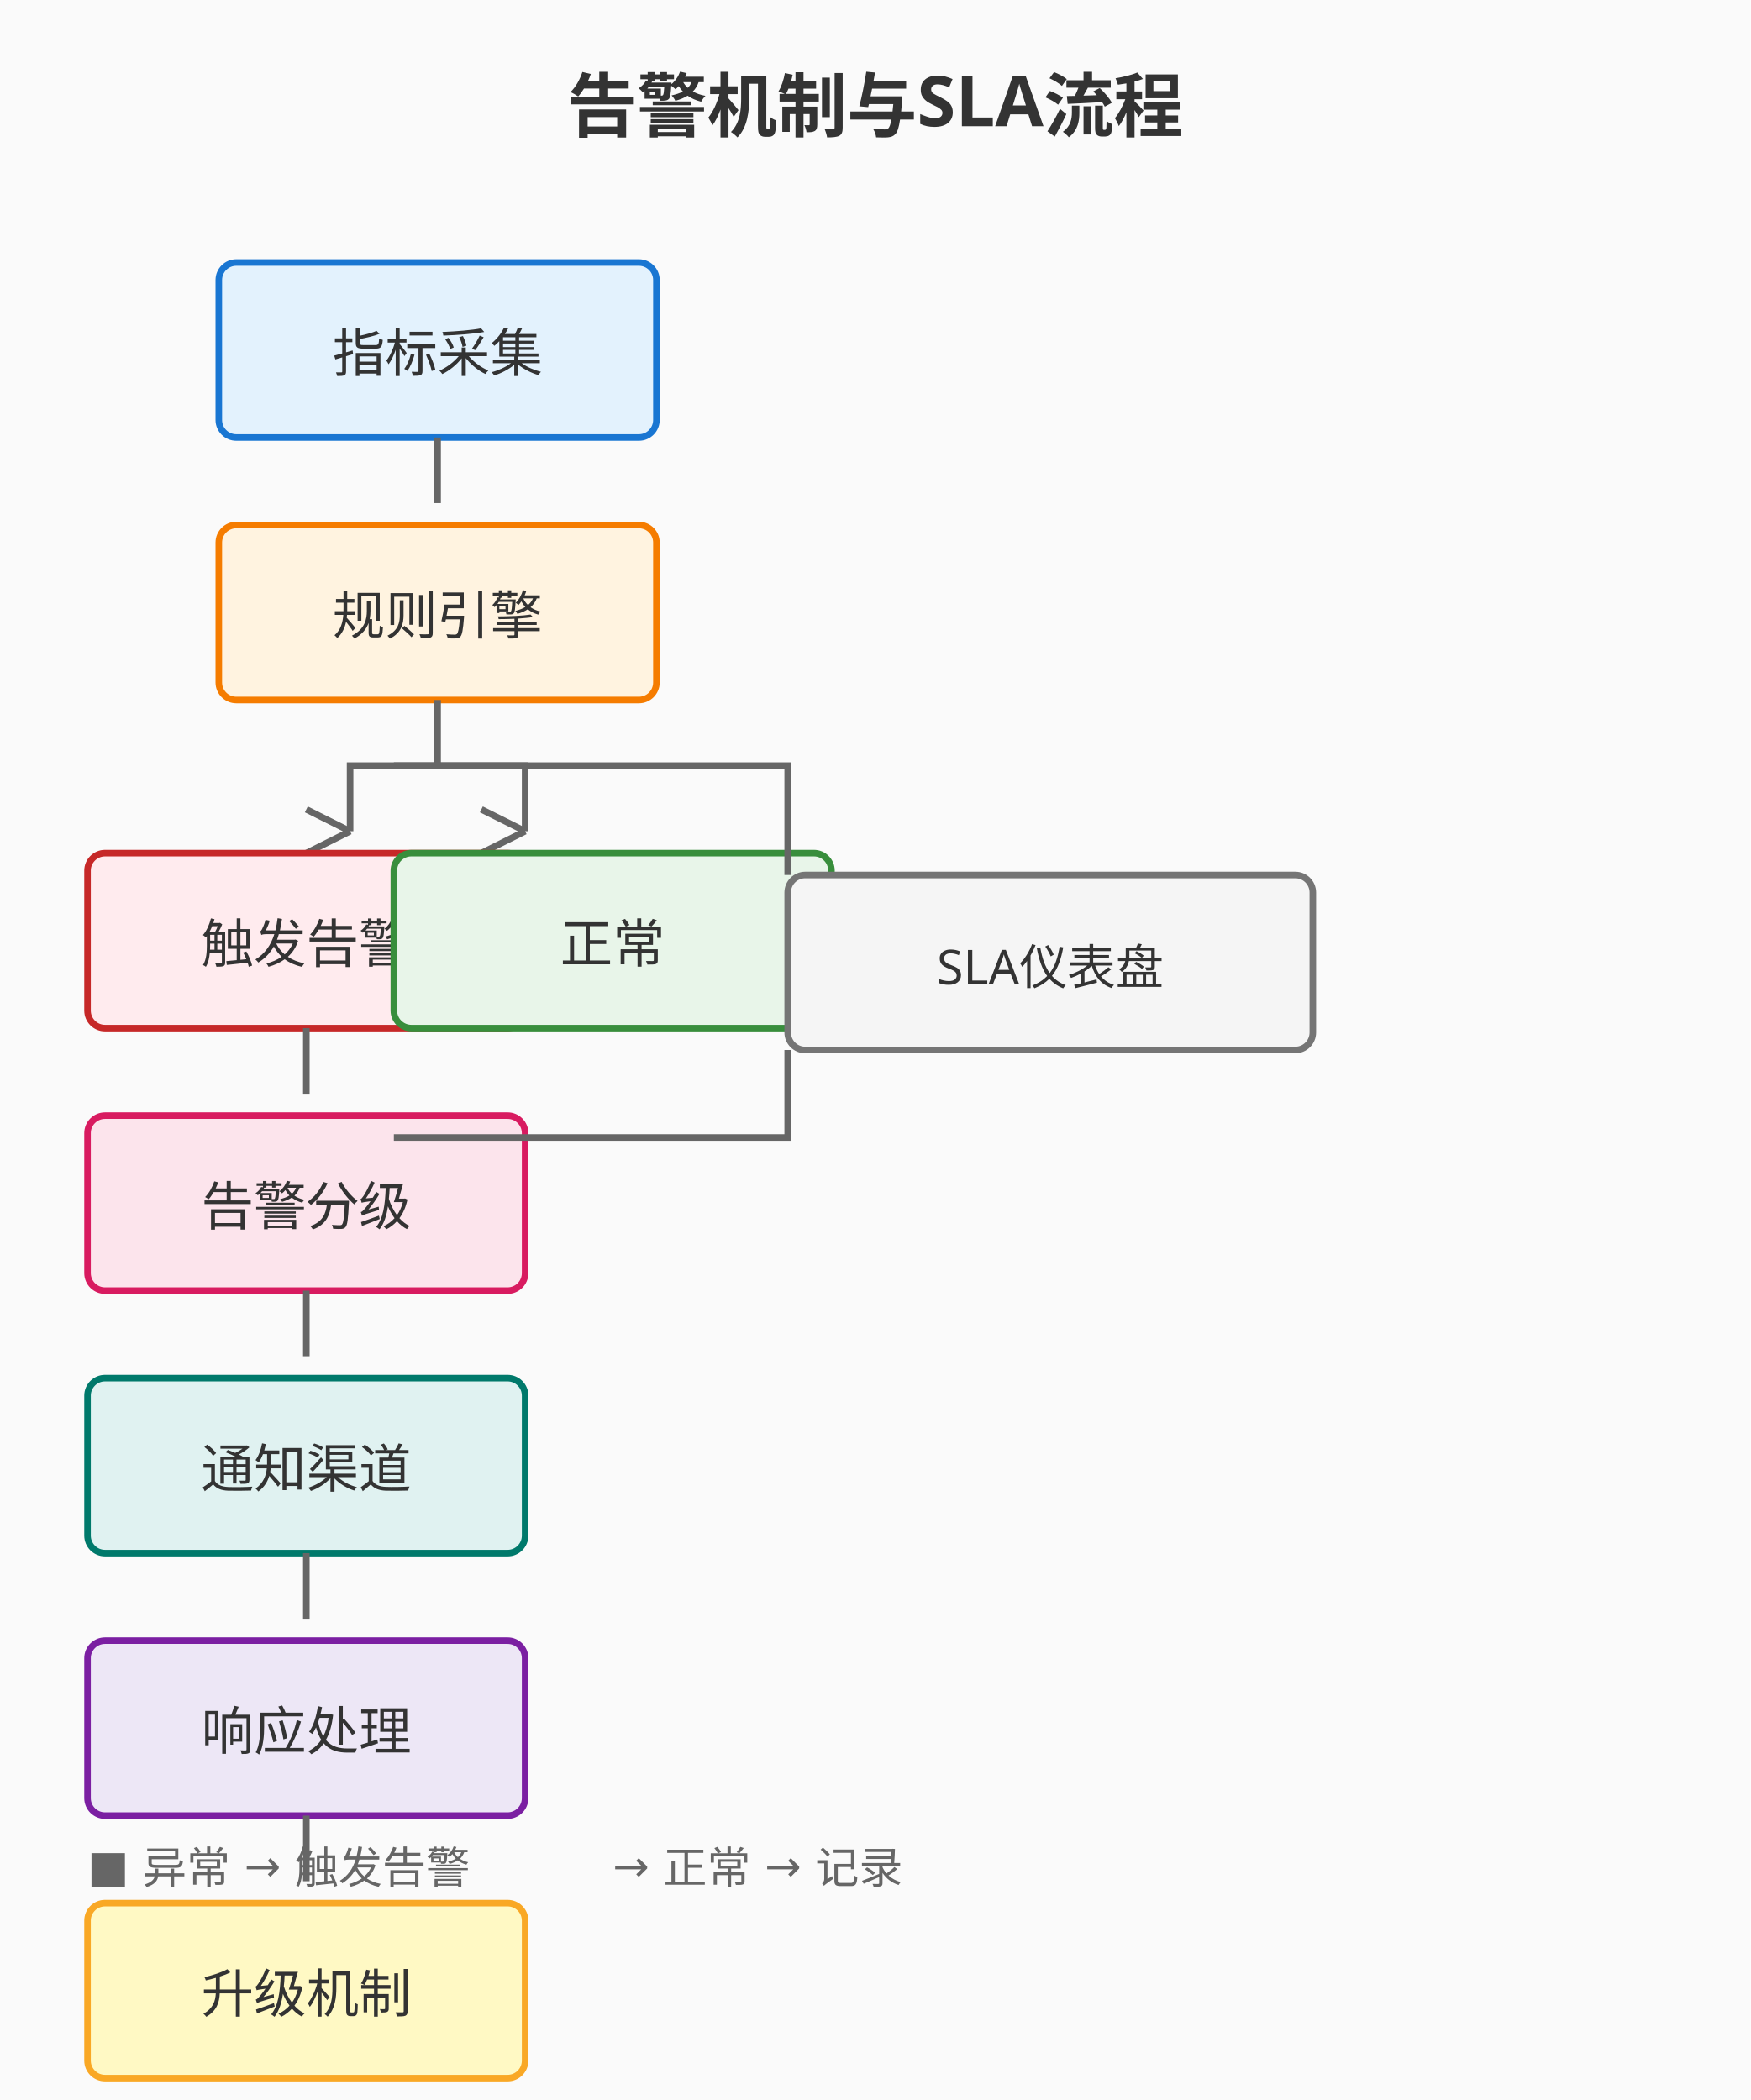
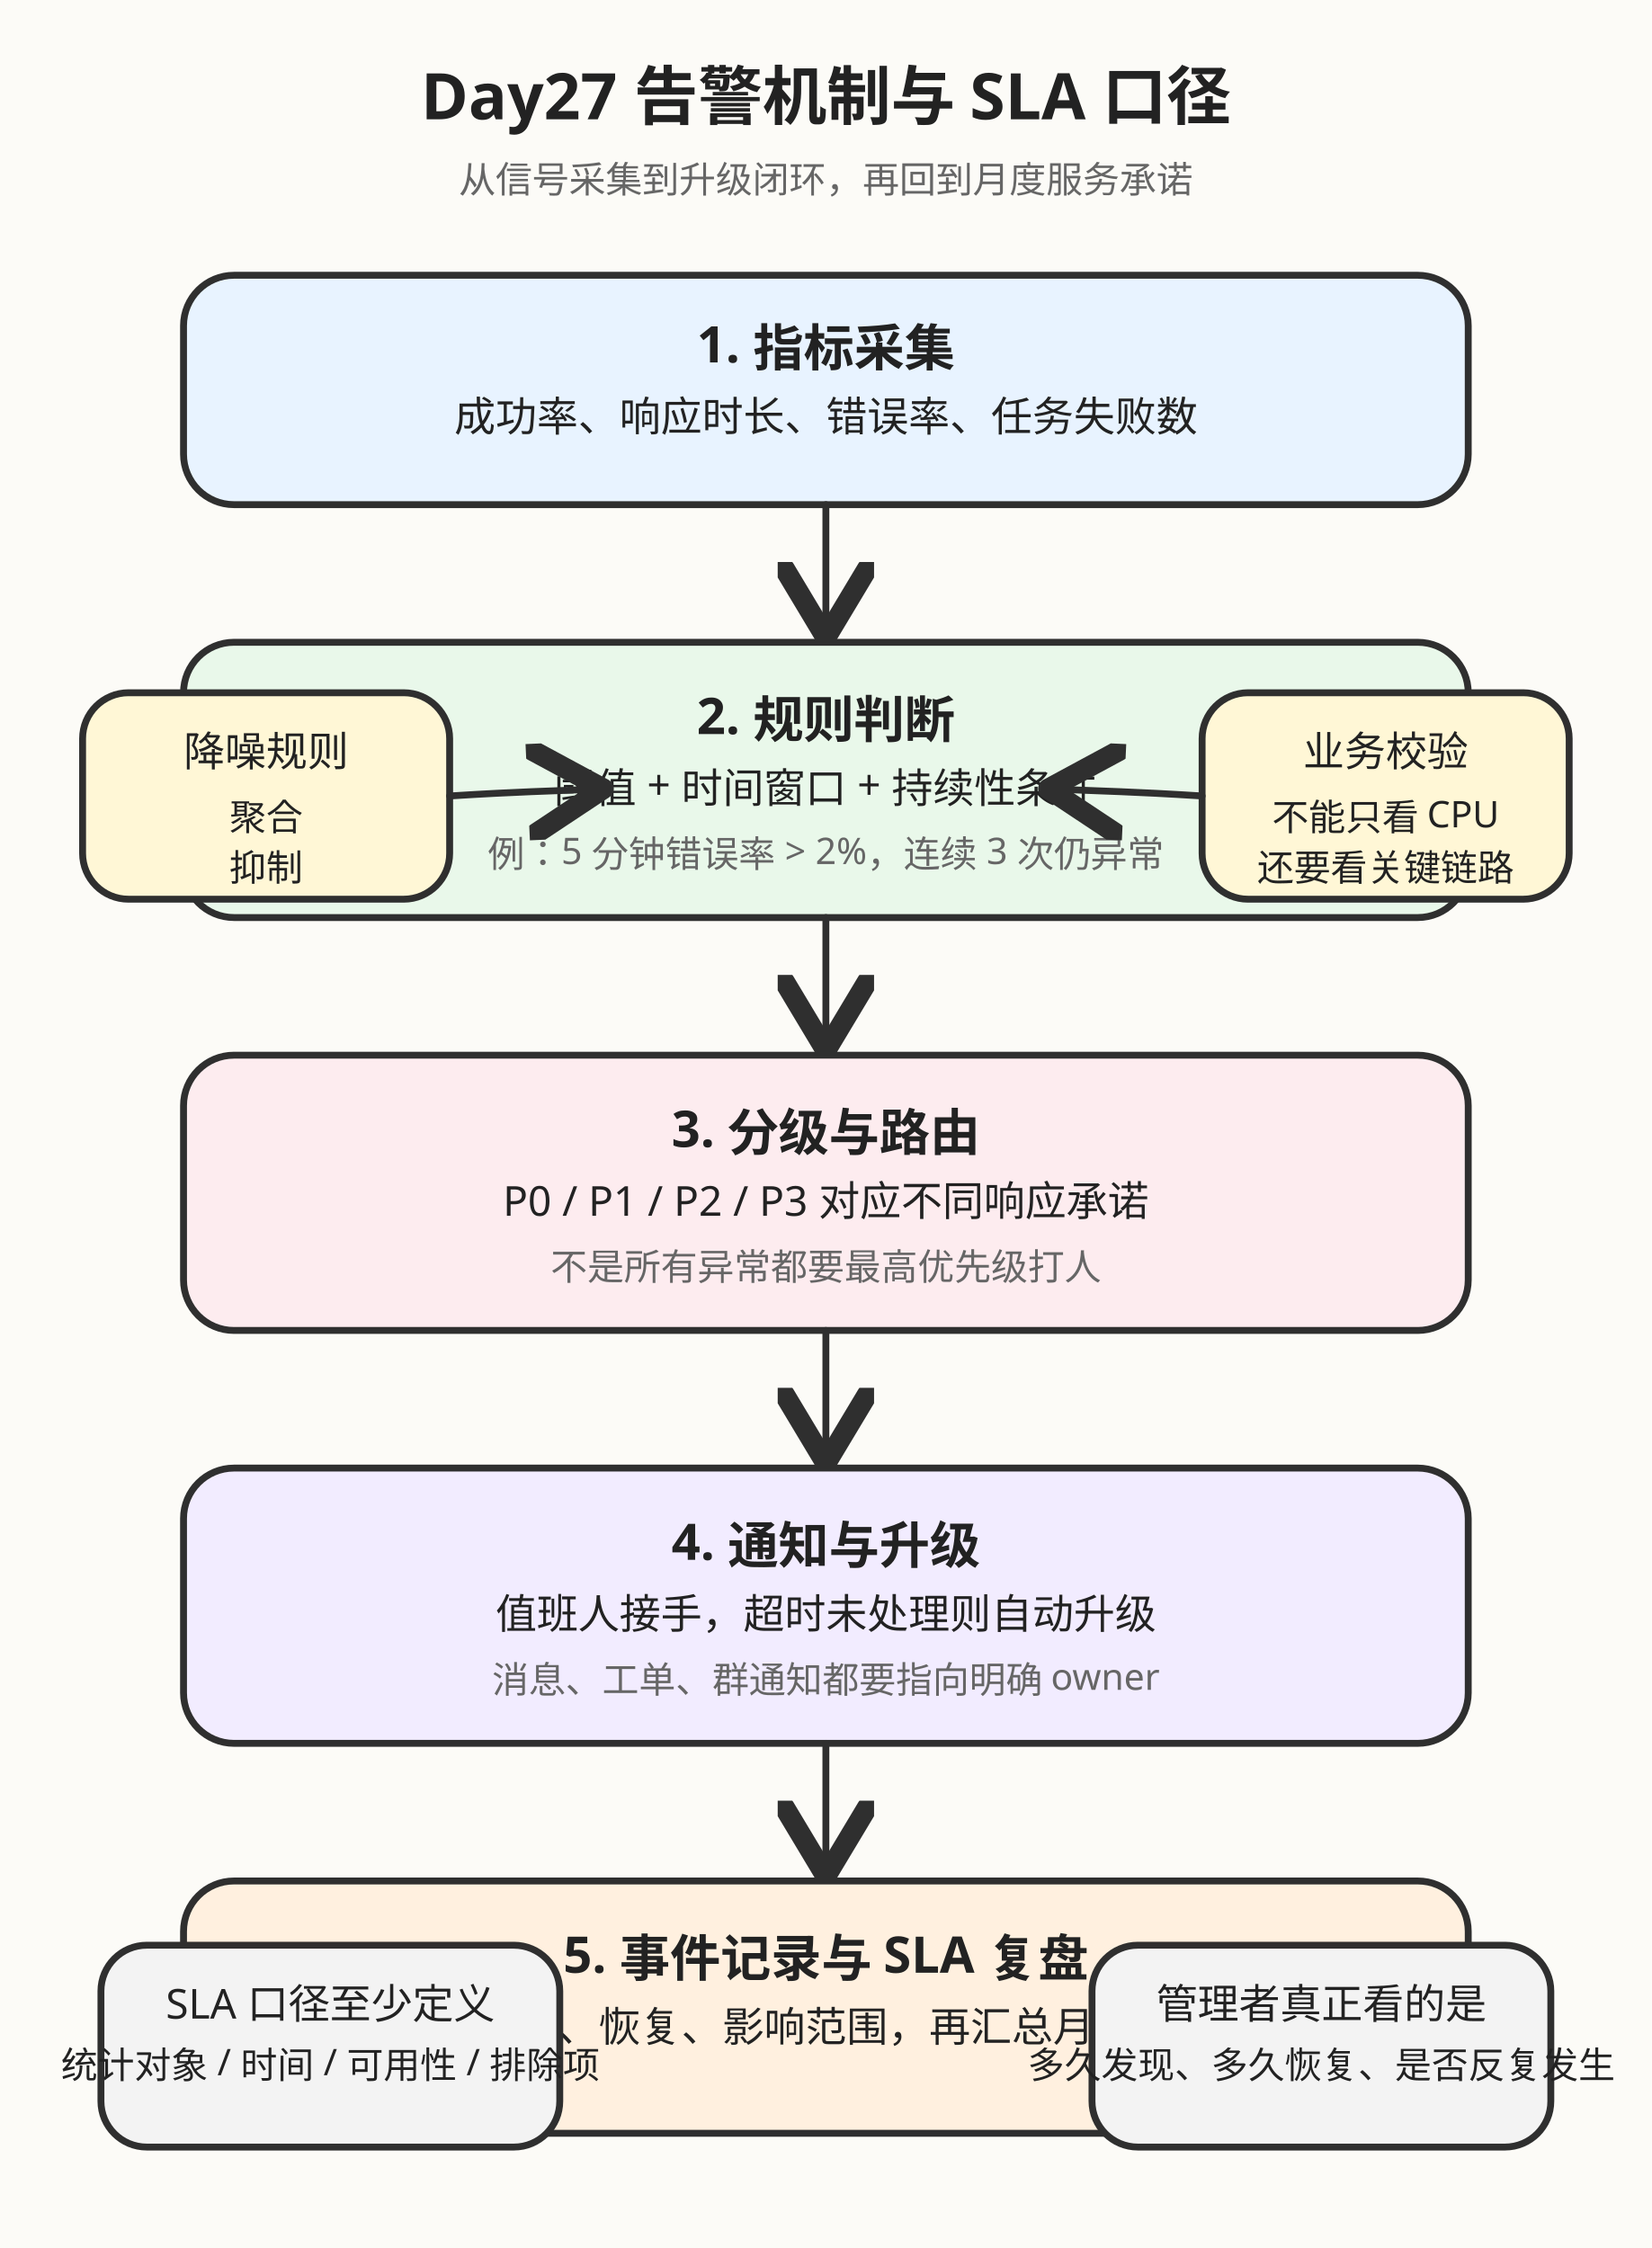
- <svg xmlns="http://www.w3.org/2000/svg" viewBox="0 0 400 480" font-family="HanziPen SC, Hannotate SC, KaiTi, STKaiti, PingFang SC, sans-serif">
-   <rect width="400" height="480" fill="#fafafa" />
-   <text x="200" y="30" text-anchor="middle" font-size="16" font-weight="bold" fill="#333">告警机制与SLA流程</text>
-   <g transform="translate(50, 60)">
-     <rect x="0" y="0" width="100" height="40" rx="4" fill="#e3f2fd" stroke="#1976d2" stroke-width="1.5" />
-     <text x="50" y="25" text-anchor="middle" font-size="12" fill="#333">指标采集</text>
-     <path d="M50 40 L50 55" stroke="#666" stroke-width="1.5" fill="none" />
-     <rect x="0" y="60" width="100" height="40" rx="4" fill="#fff3e0" stroke="#f57c00" stroke-width="1.5" />
-     <text x="50" y="85" text-anchor="middle" font-size="12" fill="#333">规则引擎</text>
-     <path d="M50 100 L50 115" stroke="#666" stroke-width="1.5" fill="none" />
-     <path d="M50 115 L30 115 L30 130" stroke="#666" stroke-width="1.5" fill="none" />
-     <path d="M30 130 L20 125 M30 130 L20 135" stroke="#666" stroke-width="1.5" />
-     <path d="M50 115 L70 115 L70 130" stroke="#666" stroke-width="1.5" fill="none" />
-     <path d="M70 130 L60 125 M70 130 L60 135" stroke="#666" stroke-width="1.5" />
-     <rect x="-30" y="135" width="100" height="40" rx="4" fill="#ffebee" stroke="#c62828" stroke-width="1.5" />
-     <text x="20" y="160" text-anchor="middle" font-size="12" fill="#333">触发告警</text>
-     <rect x="40" y="135" width="100" height="40" rx="4" fill="#e8f5e9" stroke="#388e3c" stroke-width="1.5" />
-     <text x="90" y="160" text-anchor="middle" font-size="12" fill="#333">正常</text>
-     <path d="M20 175 L20 190" stroke="#666" stroke-width="1.5" fill="none" />
-     <rect x="-30" y="195" width="100" height="40" rx="4" fill="#fce4ec" stroke="#d81b60" stroke-width="1.5" />
-     <text x="20" y="220" text-anchor="middle" font-size="12" fill="#333">告警分级</text>
-     <path d="M20 235 L20 250" stroke="#666" stroke-width="1.5" fill="none" />
-     <rect x="-30" y="255" width="100" height="40" rx="4" fill="#e0f2f1" stroke="#00796b" stroke-width="1.5" />
-     <text x="20" y="280" text-anchor="middle" font-size="12" fill="#333">通知渠道</text>
-     <path d="M20 295 L20 310" stroke="#666" stroke-width="1.5" fill="none" />
-     <rect x="-30" y="315" width="100" height="40" rx="4" fill="#ede7f6" stroke="#7b1fa2" stroke-width="1.5" />
-     <text x="20" y="340" text-anchor="middle" font-size="12" fill="#333">响应处理</text>
-     <path d="M20 355 L20 370" stroke="#666" stroke-width="1.5" fill="none" />
-     <rect x="-30" y="375" width="100" height="40" rx="4" fill="#fff9c4" stroke="#f9a825" stroke-width="1.5" />
-     <text x="20" y="400" text-anchor="middle" font-size="12" fill="#333">升级机制</text>
-   </g>
-   <g transform="translate(180, 200)">
-     <rect x="0" y="0" width="120" height="40" rx="4" fill="#f5f5f5" stroke="#757575" stroke-width="1.5" />
-     <text x="60" y="25" text-anchor="middle" font-size="11" fill="#333">SLA仪表盘</text>
-   </g>
-   <path d="M90 175 L180 175 L180 200" stroke="#666" stroke-width="1.5" fill="none" />
-   <path d="M180 240 L180 260 L90 260" stroke="#666" stroke-width="1.5" fill="none" />
-   <g transform="translate(20, 430)">
-     <text x="0" y="0" font-size="10" fill="#666">■ 异常 → 触发告警</text>
-     <text x="120" y="0" font-size="10" fill="#666">→ 正常 → 记录</text>
-   </g>
+ <svg xmlns="http://www.w3.org/2000/svg" viewBox="0 0 720 980">
+   <defs>
+     <style>
+       .bg { fill: #fcfbf7; }
+       .line { fill: none; stroke: #2f2f2f; stroke-width: 3; stroke-linecap: round; stroke-linejoin: round; }
+       .box { fill: #fffdf8; stroke: #2f2f2f; stroke-width: 3; rx: 22; ry: 22; }
+       .note { fill: #fff7d6; stroke: #2f2f2f; stroke-width: 3; rx: 20; ry: 20; }
+       .title { font: 700 28px 'HanziPen SC','Hannotate SC','KaiTi','STKaiti','PingFang SC',sans-serif; fill: #222; }
+       .h2 { font: 700 22px 'HanziPen SC','Hannotate SC','KaiTi','STKaiti','PingFang SC',sans-serif; fill: #222; }
+       .txt { font: 18px 'HanziPen SC','Hannotate SC','KaiTi','STKaiti','PingFang SC',sans-serif; fill: #222; }
+       .small { font: 16px 'HanziPen SC','Hannotate SC','KaiTi','STKaiti','PingFang SC',sans-serif; fill: #222; }
+       .muted { fill: #666; }
+       .blue { fill: #e8f3ff; }
+       .green { fill: #e9f8ea; }
+       .pink { fill: #fdecef; }
+       .purple { fill: #f2ecff; }
+       .orange { fill: #fff0df; }
+       .gray { fill: #f3f3f3; }
+     </style>
+     <marker id="arrow" markerWidth="14" markerHeight="14" refX="10" refY="7" orient="auto" markerUnits="strokeWidth">
+       <path d="M1,1 L11,7 L1,13" class="line" />
+     </marker>
+   </defs>
+   <rect width="720" height="980" class="bg" />
+   <text x="360" y="52" text-anchor="middle" class="title">Day27 告警机制与 SLA 口径</text>
+   <text x="360" y="84" text-anchor="middle" class="small muted">从信号采集到升级闭环，再回到月度服务承诺</text>
+   <rect x="80" y="120" width="560" height="100" class="box blue" />
+   <text x="360" y="158" text-anchor="middle" class="h2">1. 指标采集</text>
+   <text x="360" y="188" text-anchor="middle" class="txt">成功率、响应时长、错误率、任务失败数</text>
+   <path d="M360 220 C360 245,360 250,360 275" class="line" marker-end="url(#arrow)" />
+   <rect x="80" y="280" width="560" height="120" class="box green" />
+   <text x="360" y="320" text-anchor="middle" class="h2">2. 规则判断</text>
+   <text x="360" y="350" text-anchor="middle" class="txt">阈值 + 时间窗口 + 持续性条件</text>
+   <text x="360" y="378" text-anchor="middle" class="small muted">例：5 分钟错误率 &gt; 2%，连续 3 次仍异常</text>
+   <path d="M360 400 C360 425,360 430,360 455" class="line" marker-end="url(#arrow)" />
+   <rect x="80" y="460" width="560" height="120" class="box pink" />
+   <text x="360" y="500" text-anchor="middle" class="h2">3. 分级与路由</text>
+   <text x="360" y="530" text-anchor="middle" class="txt">P0 / P1 / P2 / P3 对应不同响应承诺</text>
+   <text x="360" y="558" text-anchor="middle" class="small muted">不是所有异常都要最高优先级打人</text>
+   <path d="M360 580 C360 605,360 610,360 635" class="line" marker-end="url(#arrow)" />
+   <rect x="80" y="640" width="560" height="120" class="box purple" />
+   <text x="360" y="680" text-anchor="middle" class="h2">4. 通知与升级</text>
+   <text x="360" y="710" text-anchor="middle" class="txt">值班人接手，超时未处理则自动升级</text>
+   <text x="360" y="738" text-anchor="middle" class="small muted">消息、工单、群通知都要指向明确 owner</text>
+   <path d="M360 760 C360 785,360 790,360 815" class="line" marker-end="url(#arrow)" />
+   <rect x="80" y="820" width="560" height="110" class="box orange" />
+   <text x="360" y="860" text-anchor="middle" class="h2">5. 事件记录与 SLA 复盘</text>
+   <text x="360" y="890" text-anchor="middle" class="txt">记录触发、恢复、影响范围，再汇总月度可用性</text>
+   <rect x="36" y="302" width="160" height="90" class="note" />
+   <text x="116" y="334" text-anchor="middle" class="txt">降噪规则</text>
+   <text x="116" y="362" text-anchor="middle" class="small">聚合</text>
+   <text x="116" y="384" text-anchor="middle" class="small">抑制</text>
+   <path d="M196 347 C228 345,238 345,260 344" class="line" marker-end="url(#arrow)" />
+   <rect x="524" y="302" width="160" height="90" class="note" />
+   <text x="604" y="334" text-anchor="middle" class="txt">业务校验</text>
+   <text x="604" y="362" text-anchor="middle" class="small">不能只看 CPU</text>
+   <text x="604" y="384" text-anchor="middle" class="small">还要看关键链路</text>
+   <path d="M524 347 C492 345,482 345,460 344" class="line" marker-end="url(#arrow)" />
+   <rect x="44" y="848" width="200" height="88" class="note gray" />
+   <text x="144" y="880" text-anchor="middle" class="txt">SLA 口径至少定义</text>
+   <text x="144" y="906" text-anchor="middle" class="small">统计对象 / 时间 / 可用性 / 排除项</text>
+   <rect x="476" y="848" width="200" height="88" class="note gray" />
+   <text x="576" y="880" text-anchor="middle" class="txt">管理者真正看的是</text>
+   <text x="576" y="906" text-anchor="middle" class="small">多久发现、多久恢复、是否反复发生</text>
</svg>
